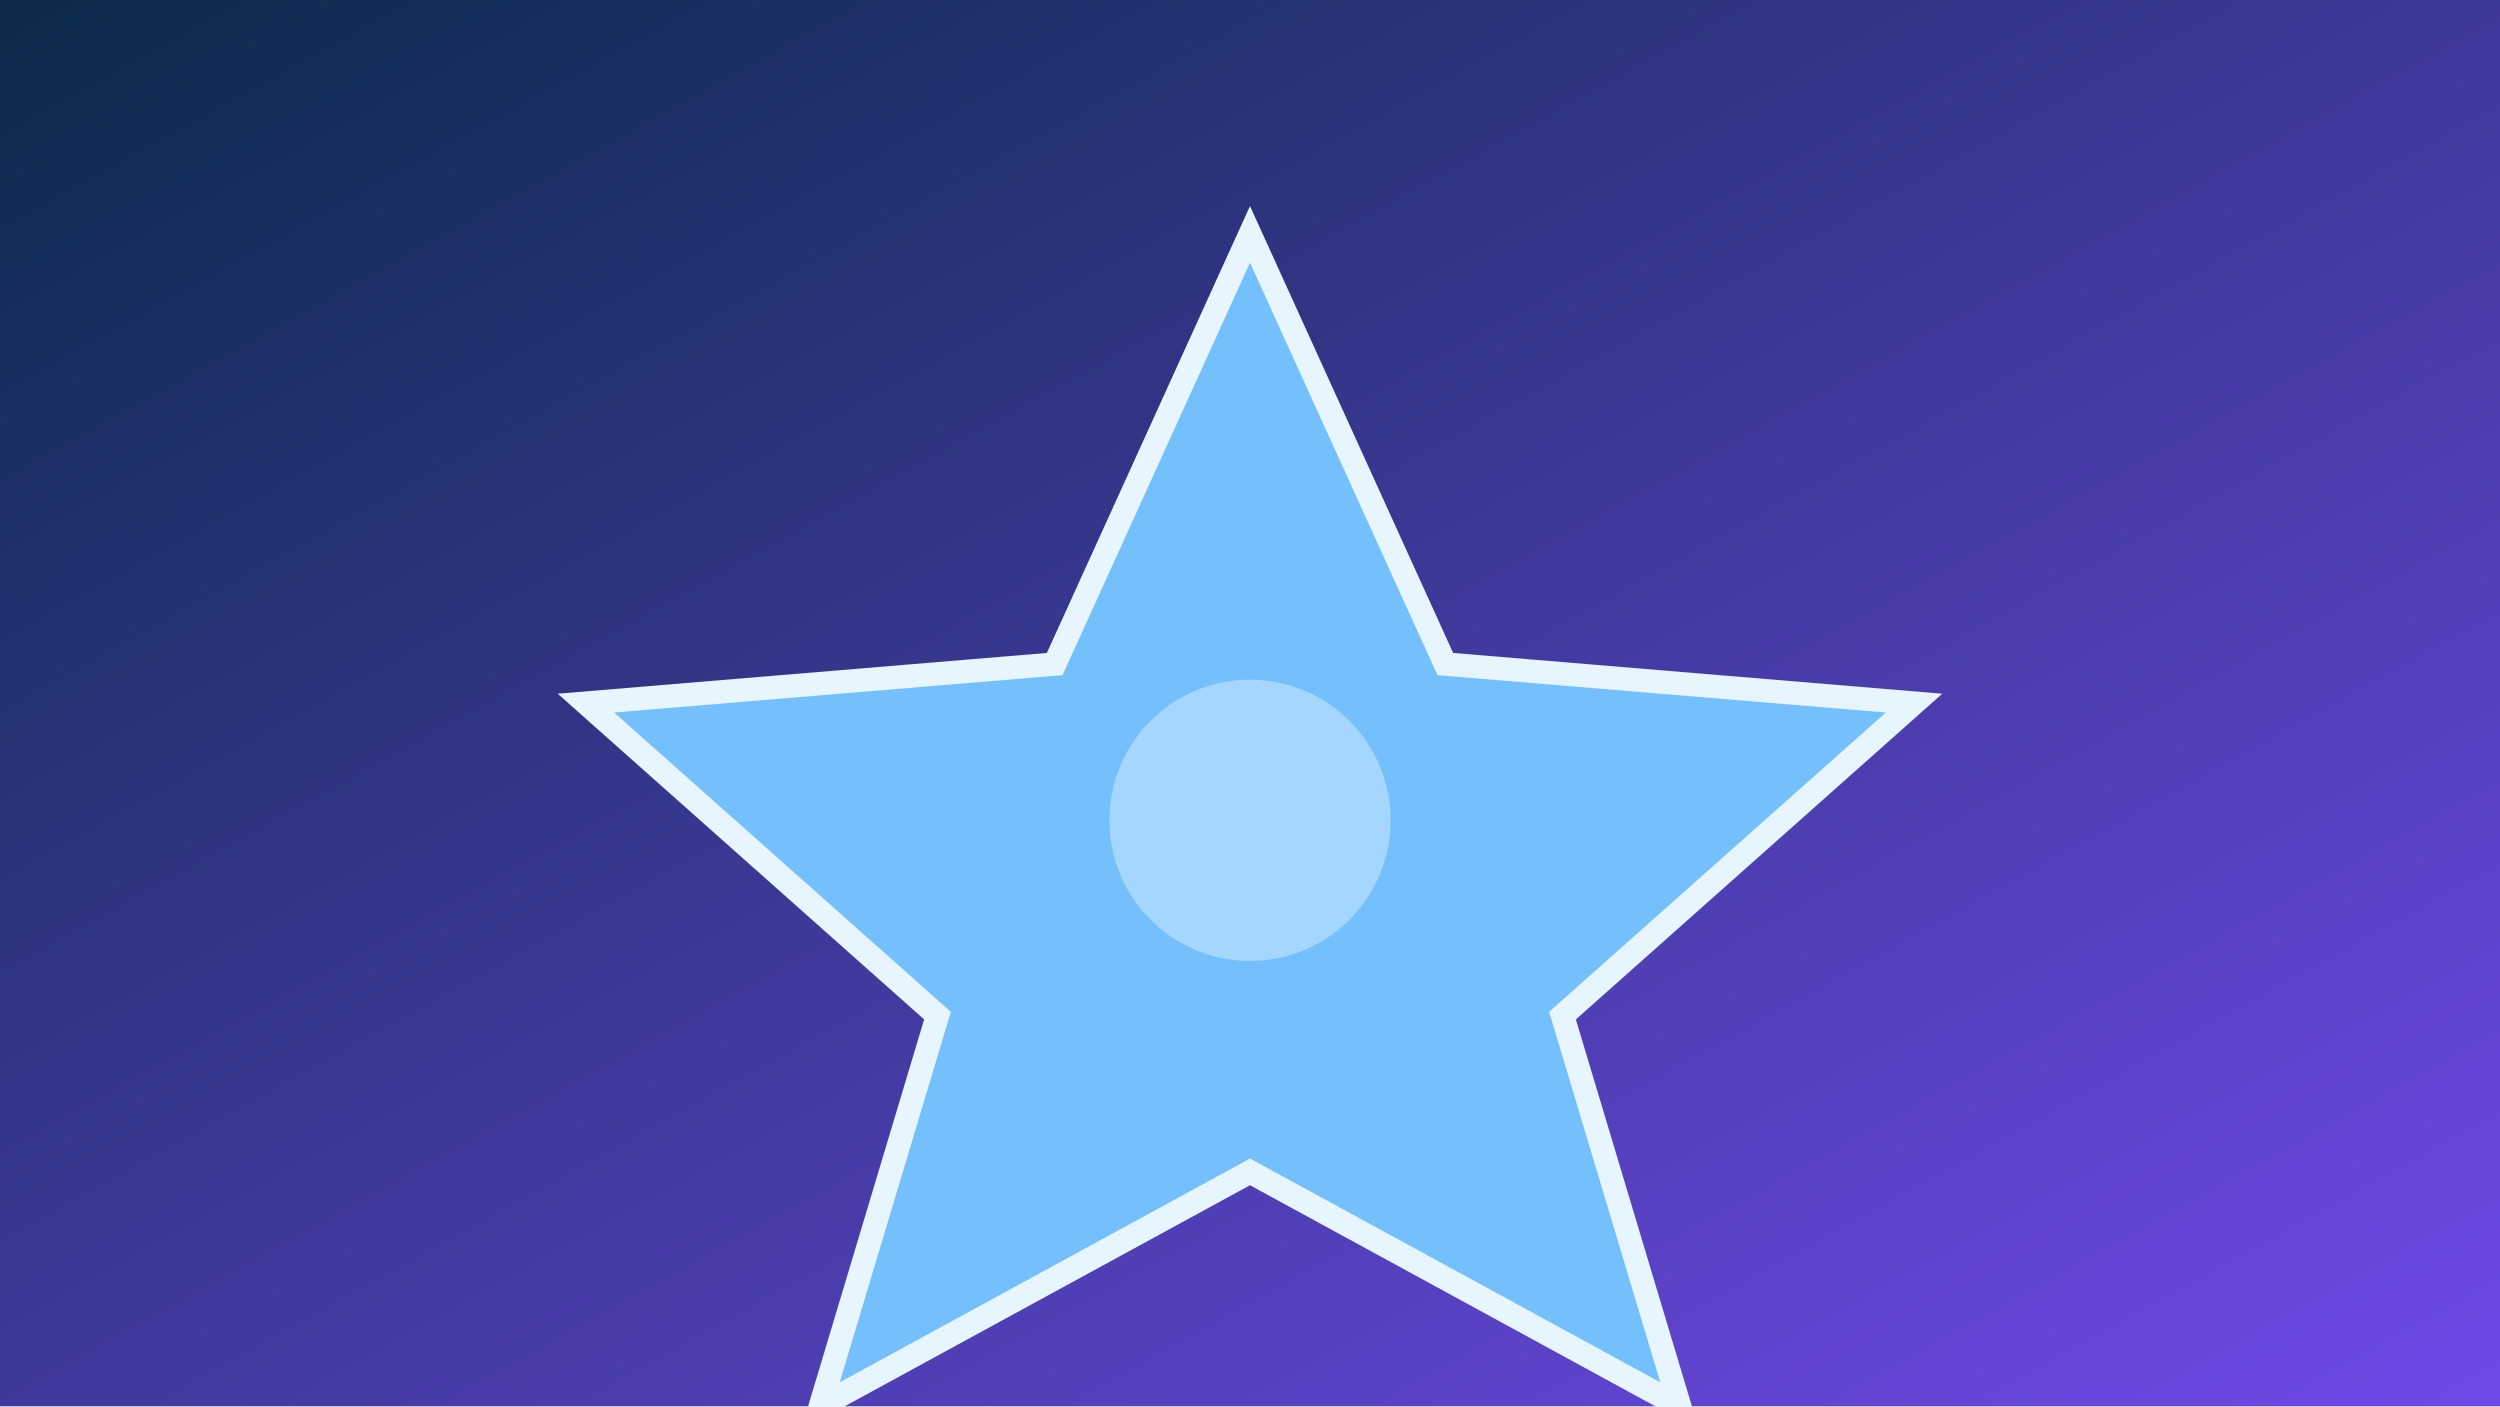
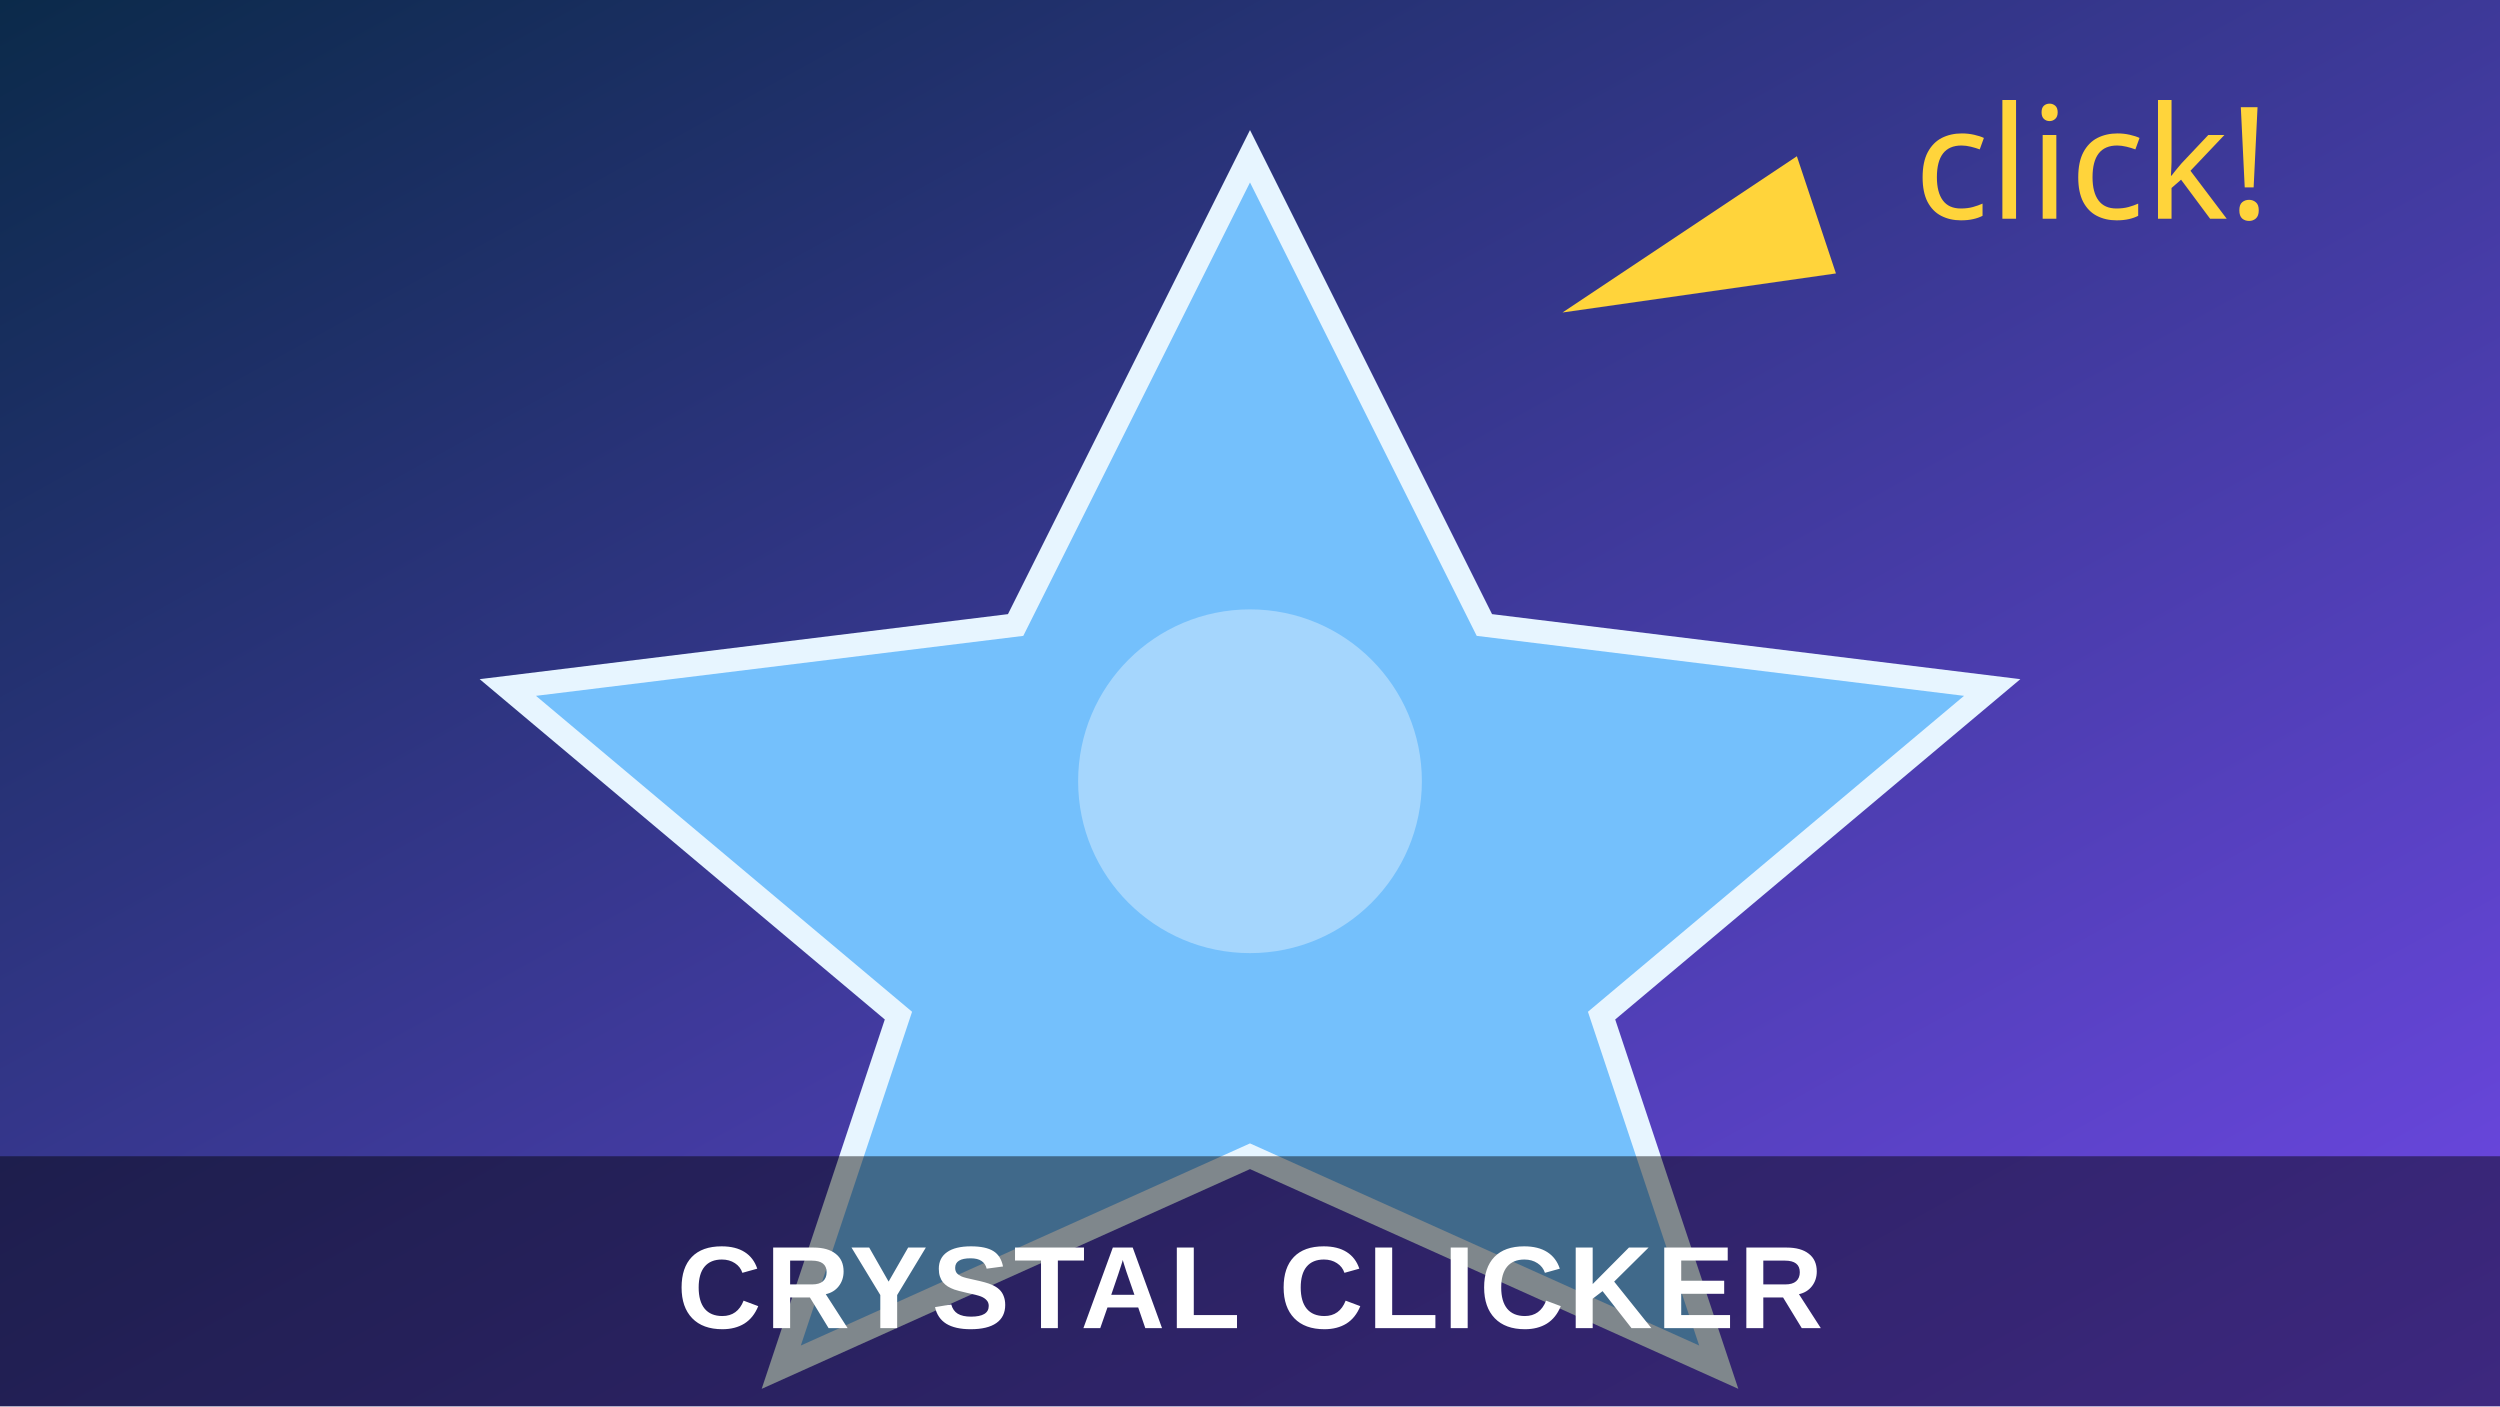
<svg xmlns="http://www.w3.org/2000/svg" viewBox="0 0 320 180" role="img" aria-hidden="true">
  <defs>
    <linearGradient id="g" x1="0" y1="0" x2="1" y2="1">
      <stop offset="0%" stop-color="#0b2a4a" />
      <stop offset="100%" stop-color="#7048e8" />
    </linearGradient>
  </defs>
  <rect width="320" height="180" fill="url(#g)" />
-   <polygon points="160,30 185,85 245,90 200,130 215,180 160,150 105,180 120,130 75,90 135,85" fill="#74c0fc" stroke="#e7f5ff" stroke-width="3" />
-   <circle cx="160" cy="105" r="18" fill="#fff" opacity="0.35" />
+   <polygon points="160,20 190,80 255,88 205,130 220,175 160,148 100,175 115,130 65,88 130,80" fill="#74c0fc" stroke="#e7f5ff" stroke-width="3" />
+   <circle cx="160" cy="100" r="22" fill="#fff" opacity="0.35" />
+   <path d="M200 40 L230 20 L235 35 Z" fill="#ffd43b" />
+   <text x="245" y="28" font-size="20" fill="#ffd43b" font-family="Segoe UI,sans-serif">click!</text>
+   <rect x="0" y="148" width="320" height="32" fill="#000" opacity="0.45" />
+   <text x="160" y="170" text-anchor="middle" font-size="15" font-weight="700" fill="#fff" font-family="Segoe UI,Arial,sans-serif" letter-spacing="0.5">CRYSTAL CLICKER</text>
</svg>
